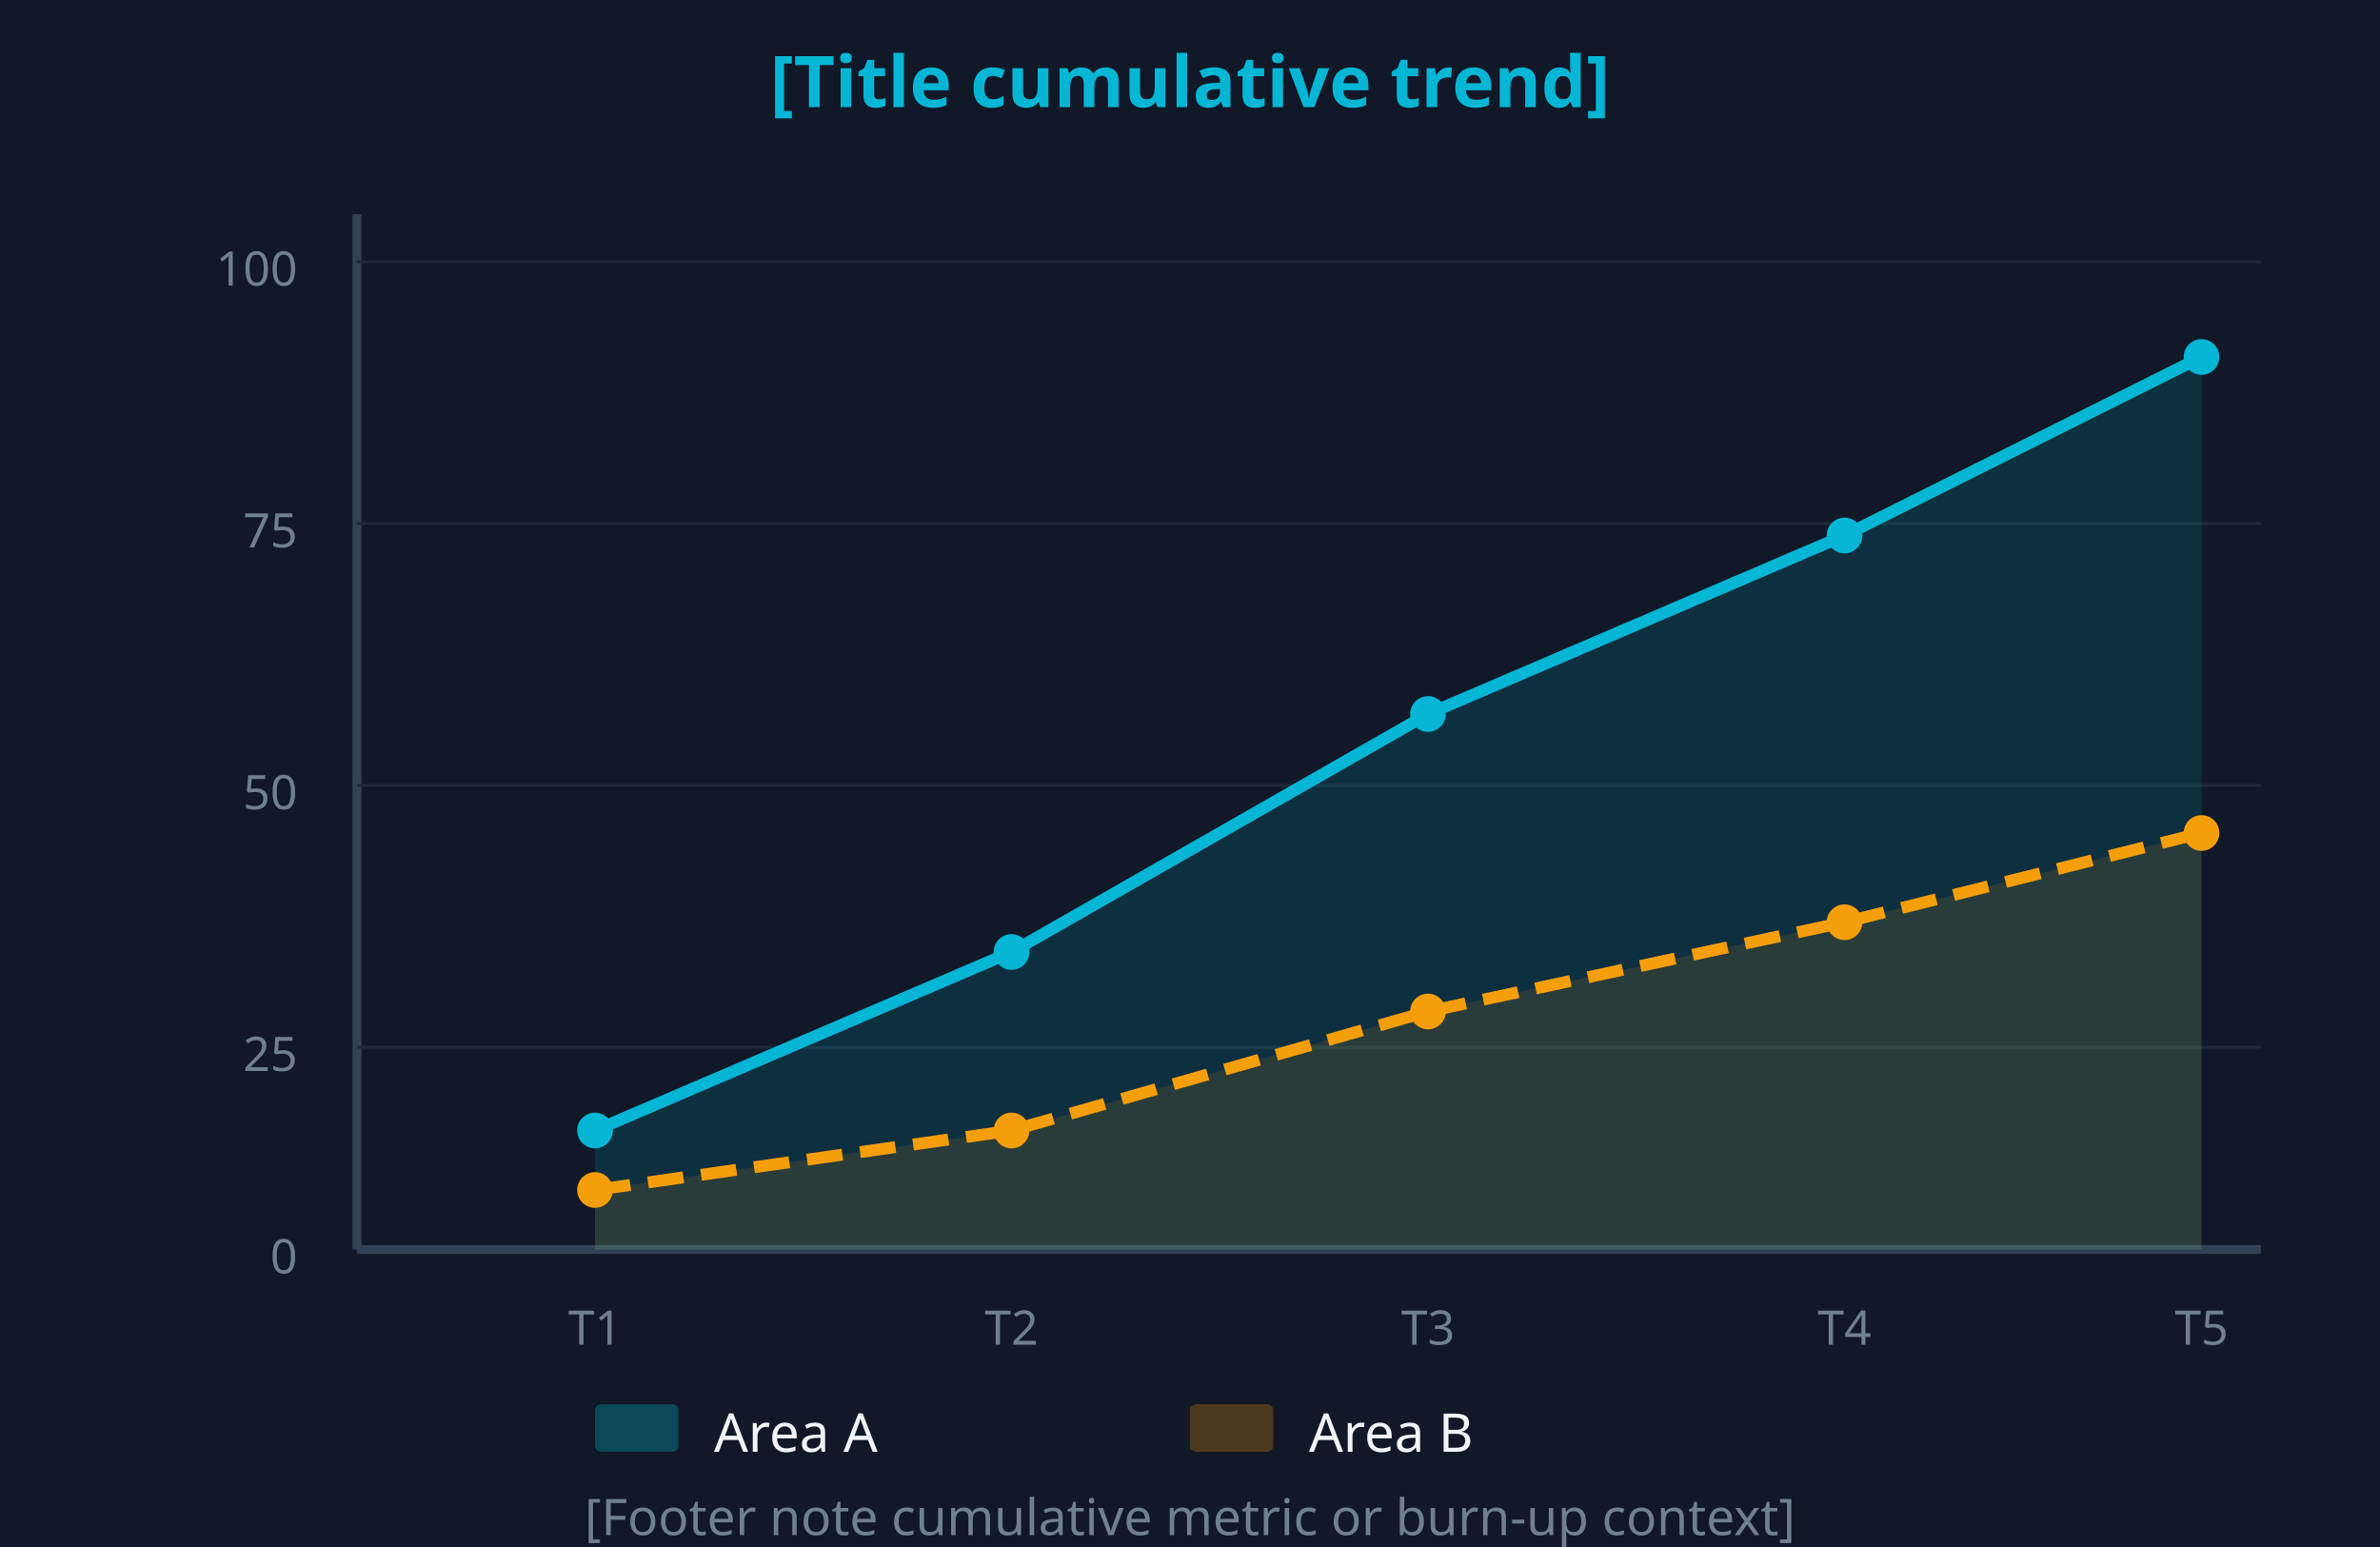
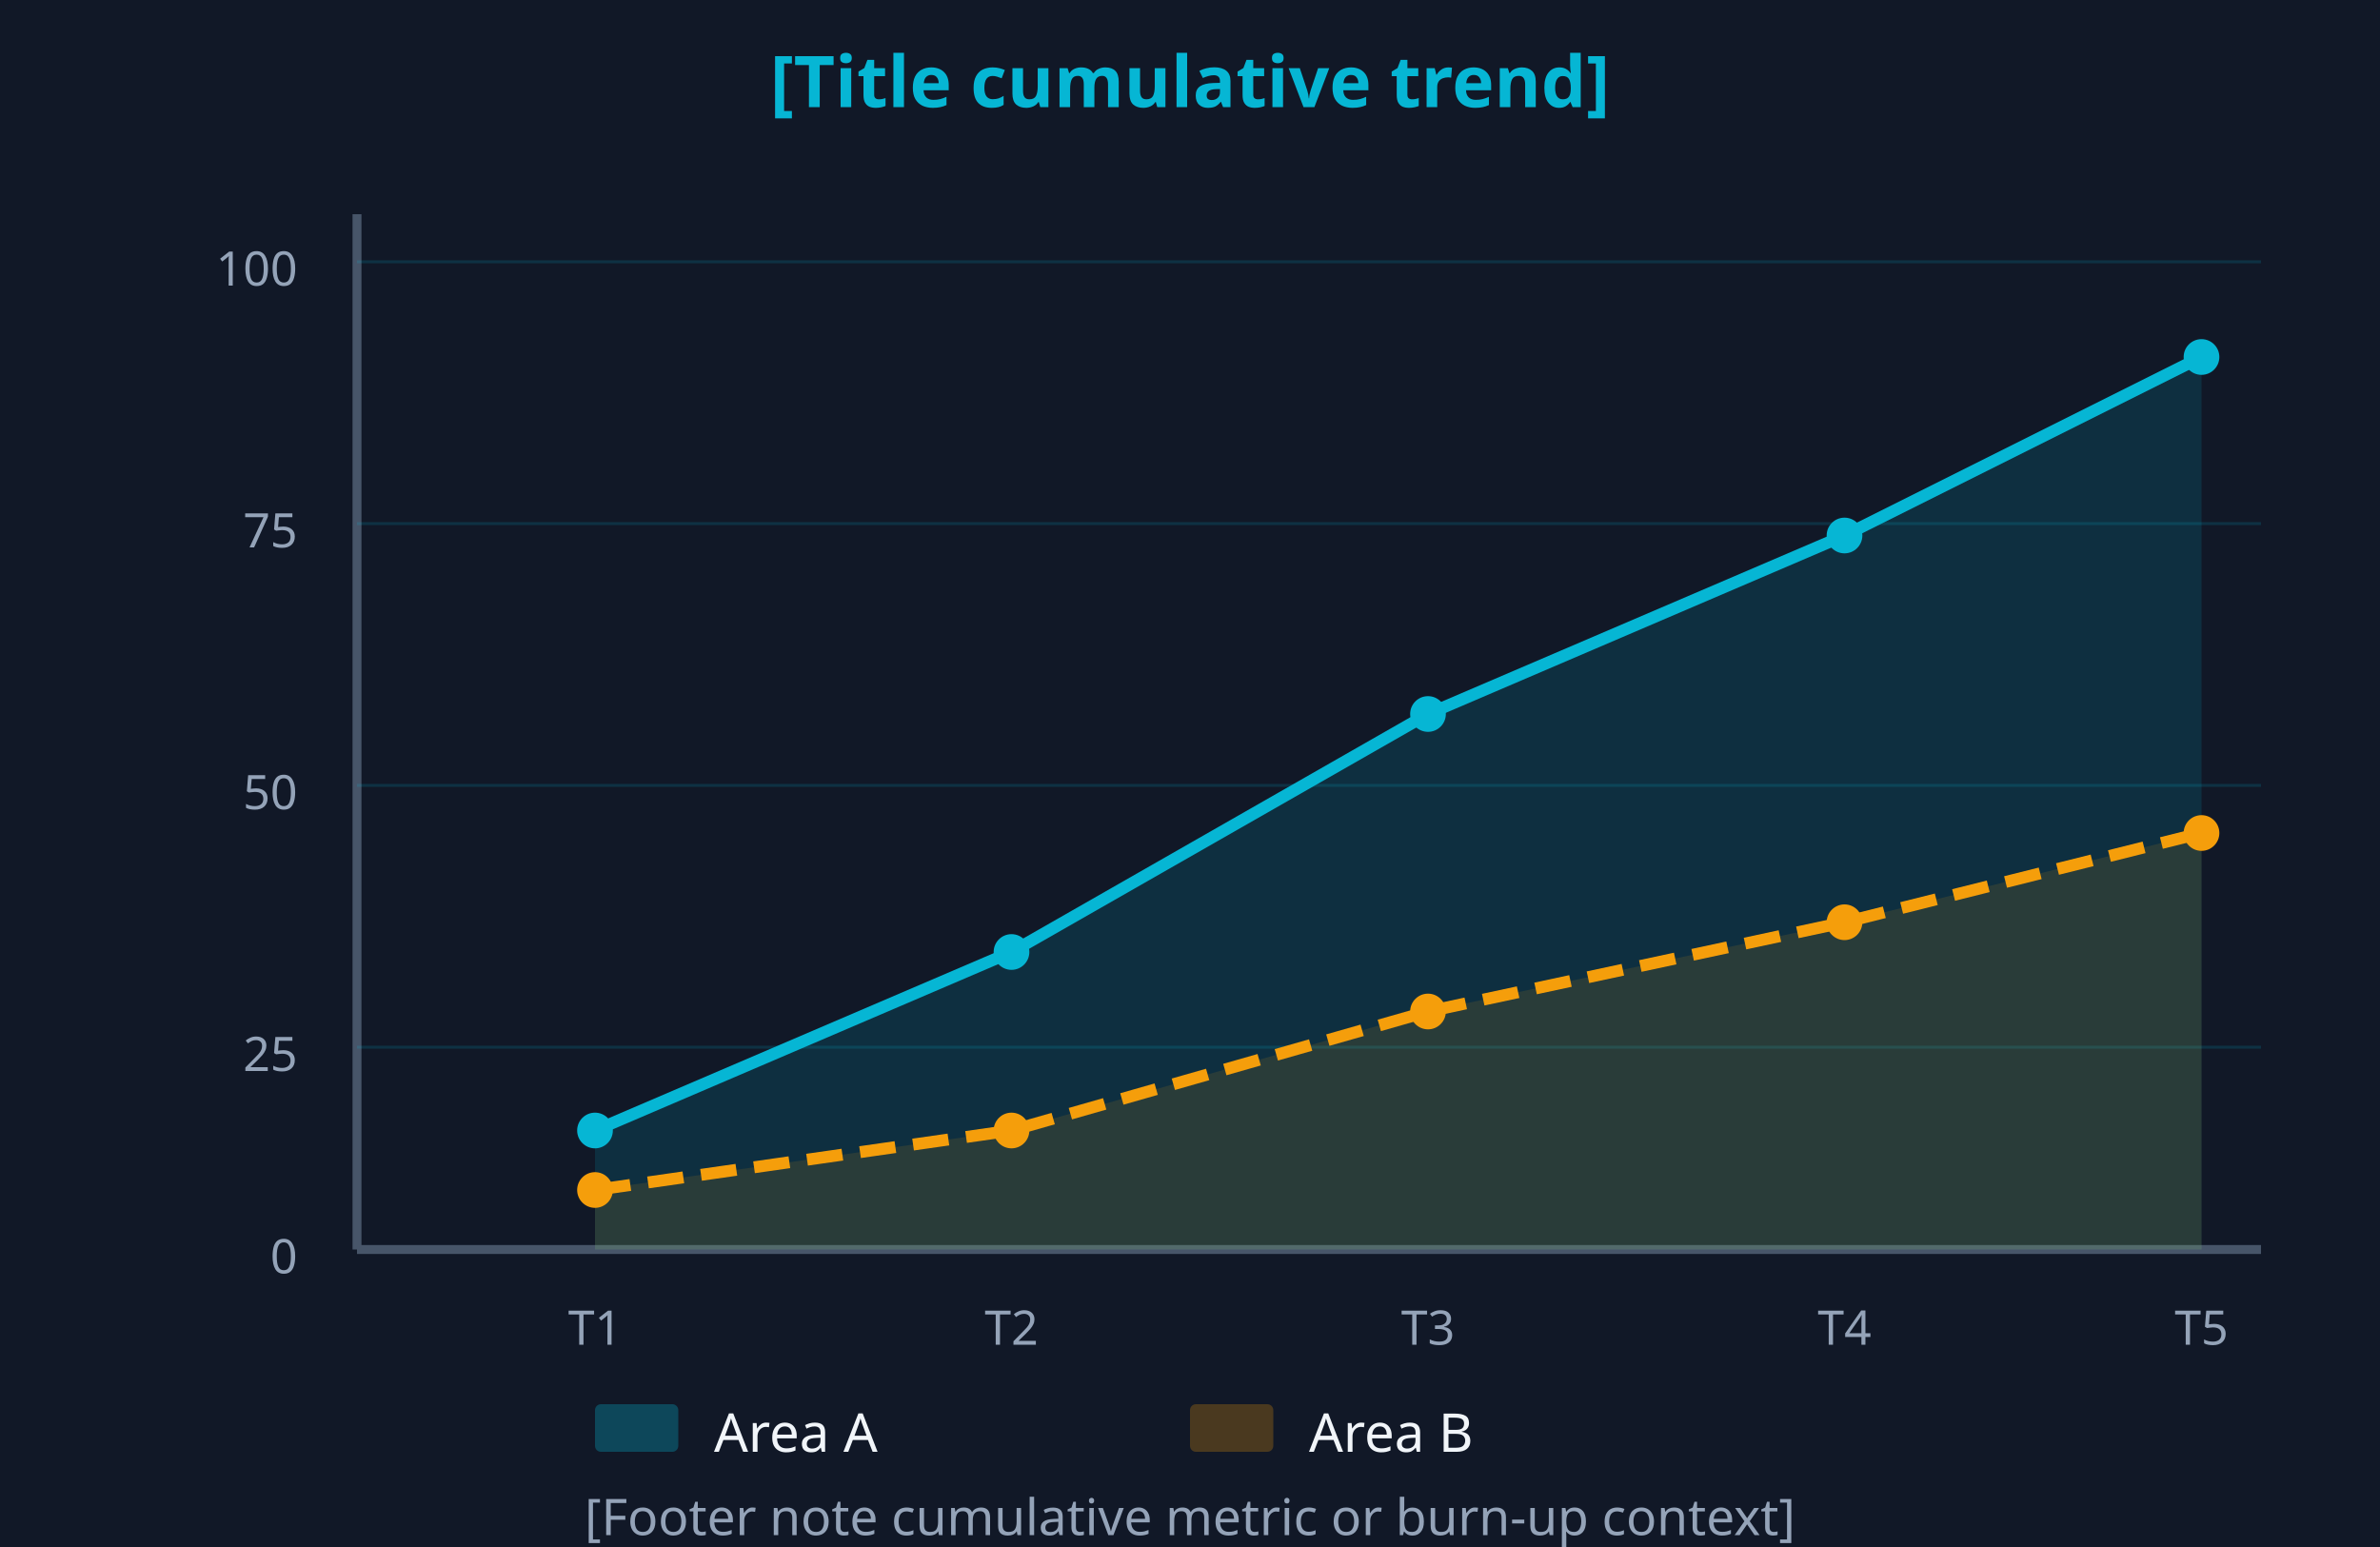
<svg xmlns="http://www.w3.org/2000/svg" viewBox="0 0 400 260" width="400" height="260" role="img" aria-labelledby="title desc">
  <rect width="100%" height="100%" fill="#111827" />
  <g font-family="system-ui, Segoe UI, sans-serif">
    <text x="200" y="18" text-anchor="middle" font-weight="700" font-size="12" fill="#06B6D4">[Title  cumulative trend]</text>
-     <line x1="60" y1="36" x2="60" y2="210" stroke="#334155" stroke-width="1.5" />
-     <text x="50" y="48" text-anchor="end" font-size="8" fill="#708090">100</text>
-     <text x="50" y="92" text-anchor="end" font-size="8" fill="#708090">75</text>
-     <text x="50" y="136" text-anchor="end" font-size="8" fill="#708090">50</text>
-     <text x="50" y="180" text-anchor="end" font-size="8" fill="#708090">25</text>
-     <text x="50" y="214" text-anchor="end" font-size="8" fill="#708090">0</text>
-     <g stroke="#1f2937" stroke-width="0.5">
+     <line x1="60" y1="36" x2="60" y2="210" stroke="#475569" stroke-width="1.5" />
+     <text x="50" y="48" text-anchor="end" font-size="8" fill="#94a3b8">100</text>
+     <text x="50" y="92" text-anchor="end" font-size="8" fill="#94a3b8">75</text>
+     <text x="50" y="136" text-anchor="end" font-size="8" fill="#94a3b8">50</text>
+     <text x="50" y="180" text-anchor="end" font-size="8" fill="#94a3b8">25</text>
+     <text x="50" y="214" text-anchor="end" font-size="8" fill="#94a3b8">0</text>
+     <g stroke="rgba(6,182,212,0.16)" stroke-width="0.5">
      <line x1="60" y1="44" x2="380" y2="44" />
      <line x1="60" y1="88" x2="380" y2="88" />
      <line x1="60" y1="132" x2="380" y2="132" />
      <line x1="60" y1="176" x2="380" y2="176" />
    </g>
-     <line x1="60" y1="210" x2="380" y2="210" stroke="#334155" stroke-width="1.5" />
-     <text x="100" y="226" text-anchor="middle" font-size="8" fill="#708090">T1</text>
-     <text x="170" y="226" text-anchor="middle" font-size="8" fill="#708090">T2</text>
-     <text x="240" y="226" text-anchor="middle" font-size="8" fill="#708090">T3</text>
-     <text x="310" y="226" text-anchor="middle" font-size="8" fill="#708090">T4</text>
-     <text x="370" y="226" text-anchor="middle" font-size="8" fill="#708090">T5</text>
+     <line x1="60" y1="210" x2="380" y2="210" stroke="#475569" stroke-width="1.5" />
+     <text x="100" y="226" text-anchor="middle" font-size="8" fill="#94a3b8">T1</text>
+     <text x="170" y="226" text-anchor="middle" font-size="8" fill="#94a3b8">T2</text>
+     <text x="240" y="226" text-anchor="middle" font-size="8" fill="#94a3b8">T3</text>
+     <text x="310" y="226" text-anchor="middle" font-size="8" fill="#94a3b8">T4</text>
+     <text x="370" y="226" text-anchor="middle" font-size="8" fill="#94a3b8">T5</text>
    <g data-node="Area A" pointer-events="all">
      <polygon points="100,190 170,160 240,120 310,90 370,60 370,210 100,210" fill="rgba(6,182,212,0.15)" />
      <polyline points="100,190 170,160 240,120 310,90 370,60" fill="none" stroke="#06B6D4" stroke-width="2" pointer-events="stroke" />
      <circle cx="100" cy="190" r="3" fill="#06B6D4" />
      <circle cx="170" cy="160" r="3" fill="#06B6D4" />
      <circle cx="240" cy="120" r="3" fill="#06B6D4" />
      <circle cx="310" cy="90" r="3" fill="#06B6D4" />
      <circle cx="370" cy="60" r="3" fill="#06B6D4" />
      <rect x="100" y="236" width="14" height="8" rx="1" fill="rgba(6,182,212,0.3)" />
      <text x="120" y="244" font-size="9" fill="#F1F5F9">Area A</text>
    </g>
    <g data-node="Area B" pointer-events="all">
      <polygon points="100,200 170,190 240,170 310,155 370,140 370,210 100,210" fill="rgba(245,158,11,0.12)" />
      <polyline points="100,200 170,190 240,170 310,155 370,140" fill="none" stroke="#F59E0B" stroke-width="2" stroke-dasharray="6 3" pointer-events="stroke" />
      <circle cx="100" cy="200" r="3" fill="#F59E0B" />
      <circle cx="170" cy="190" r="3" fill="#F59E0B" />
      <circle cx="240" cy="170" r="3" fill="#F59E0B" />
      <circle cx="310" cy="155" r="3" fill="#F59E0B" />
      <circle cx="370" cy="140" r="3" fill="#F59E0B" />
      <rect x="200" y="236" width="14" height="8" rx="1" fill="rgba(245,158,11,0.25)" />
      <text x="220" y="244" font-size="9" fill="#F1F5F9">Area B</text>
    </g>
  </g>
-   <text x="200" y="258" text-anchor="middle" font-family="system-ui, sans-serif" font-size="8.5" fill="#708090">[Footer note  cumulative metric or burn-up context]</text>
+   <text x="200" y="258" text-anchor="middle" font-family="system-ui, sans-serif" font-size="8.5" fill="#94a3b8">[Footer note  cumulative metric or burn-up context]</text>
</svg>
